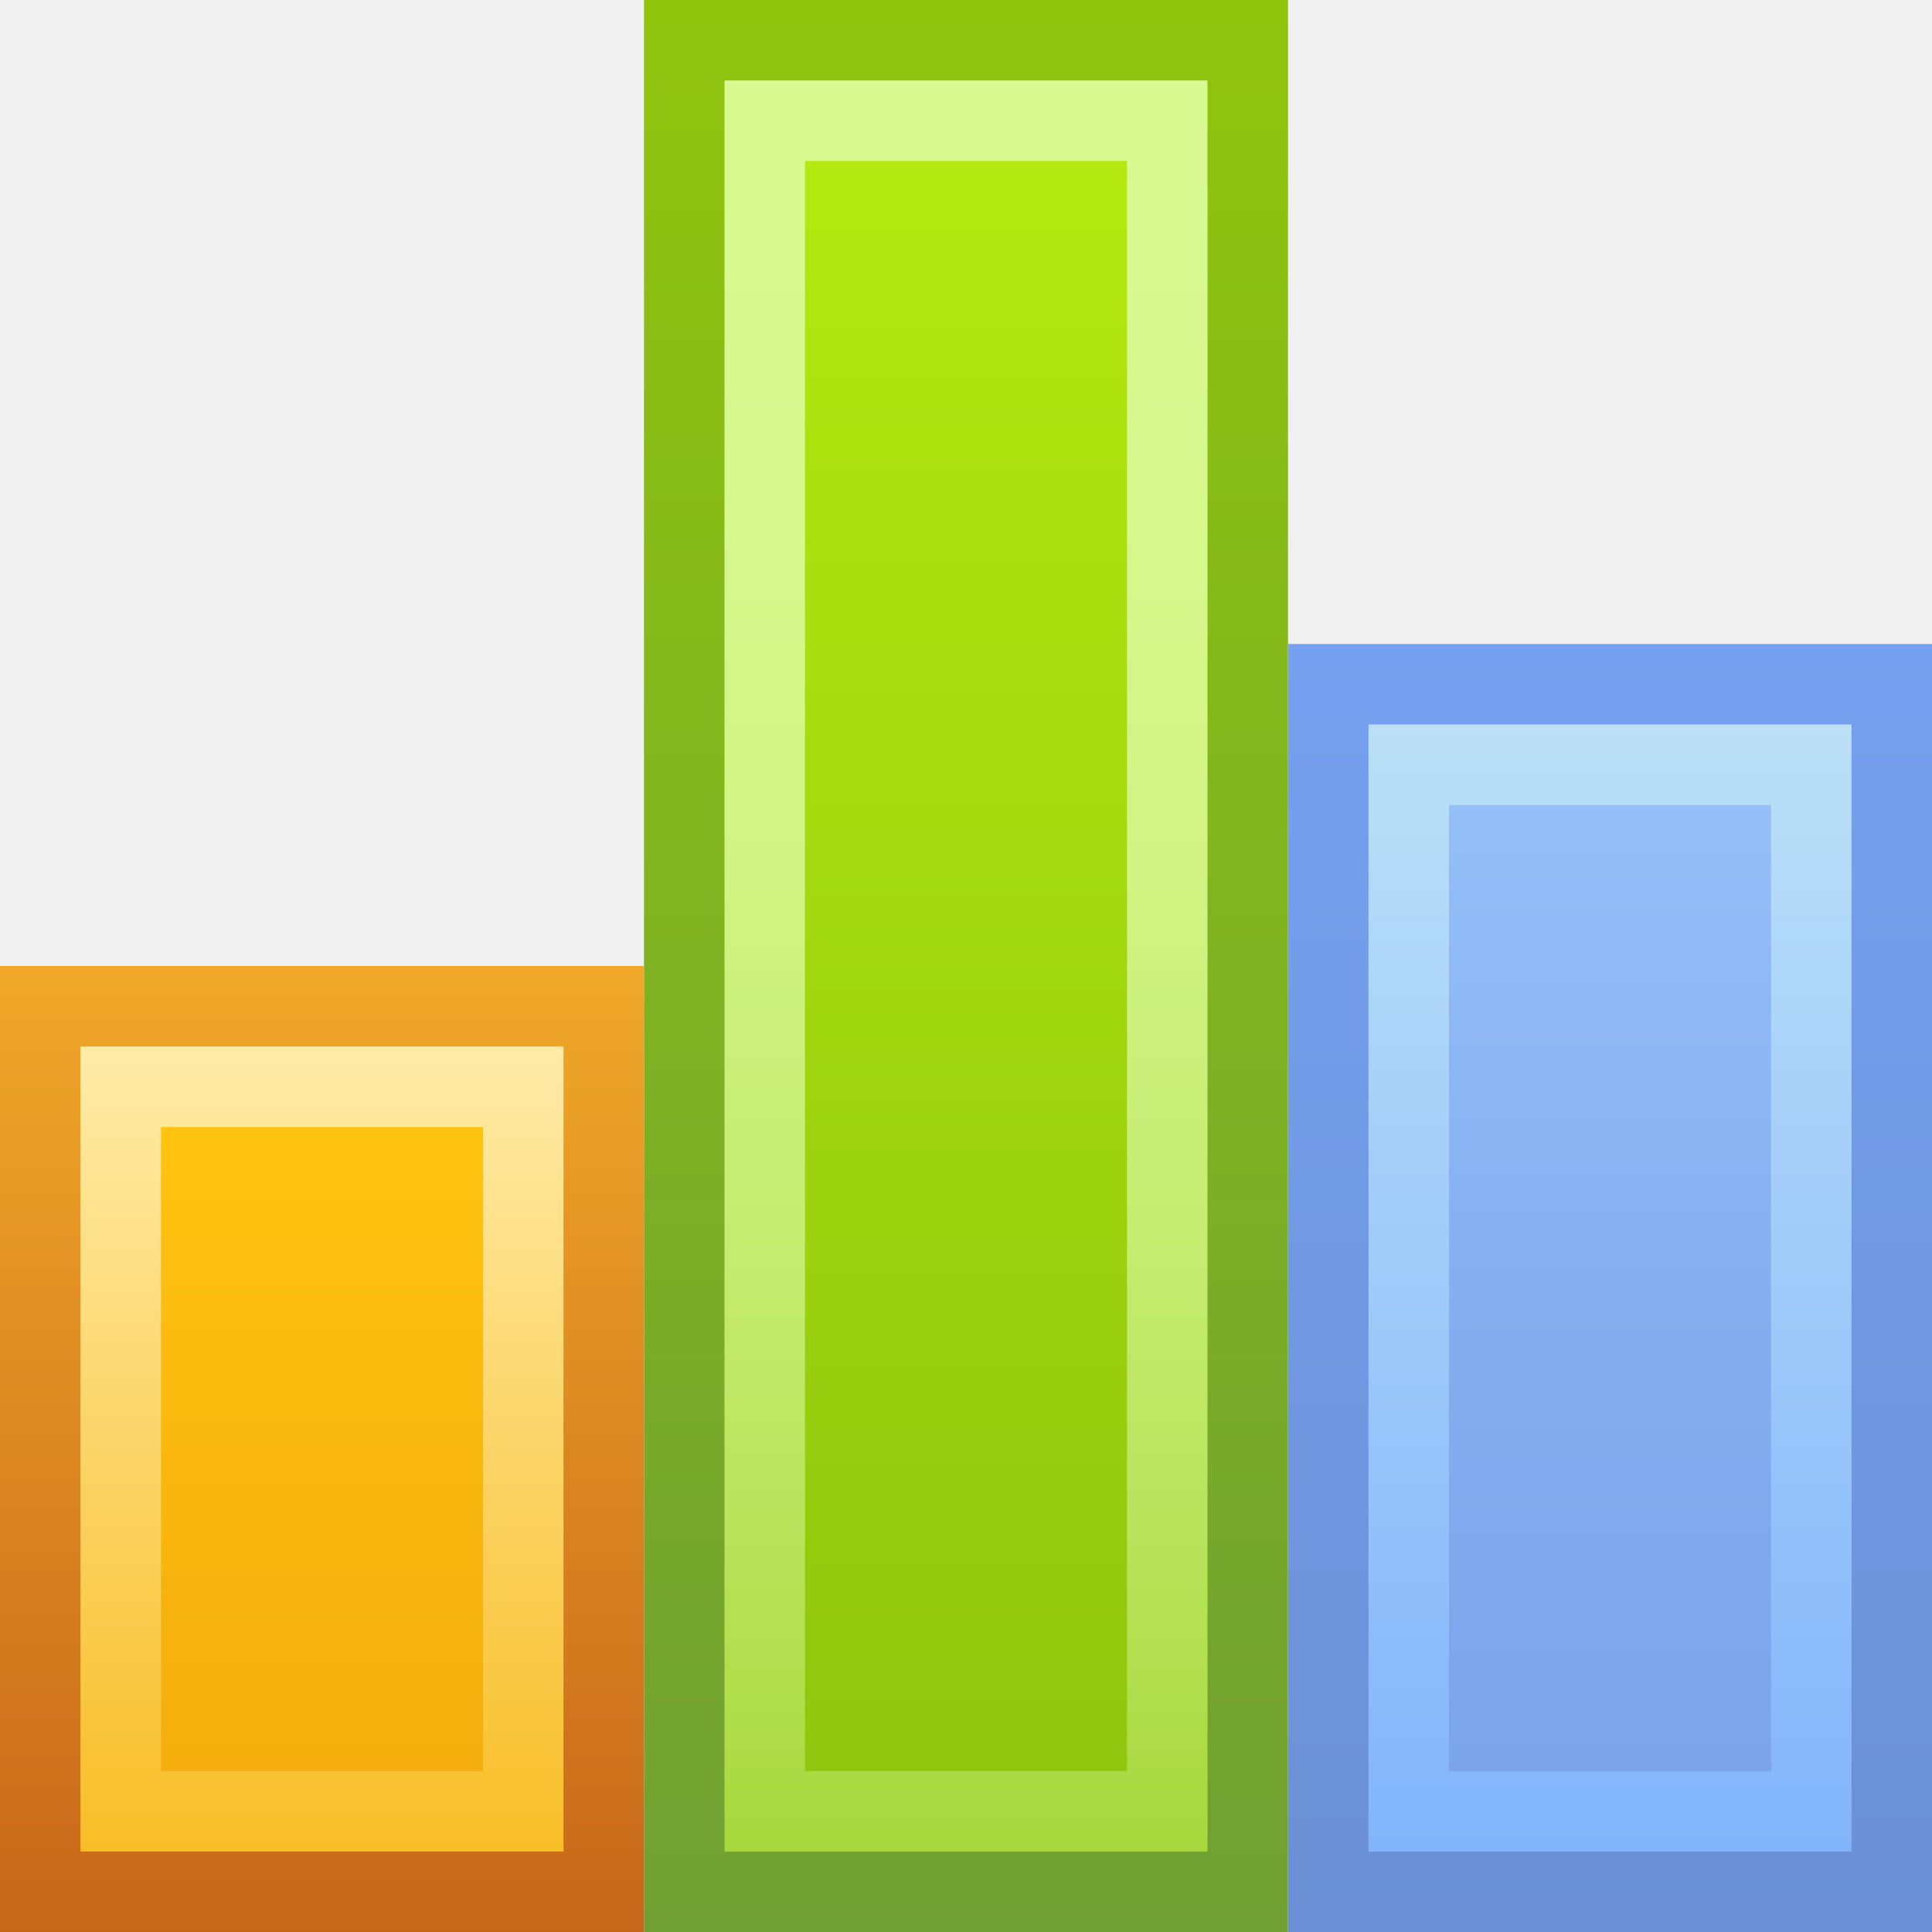
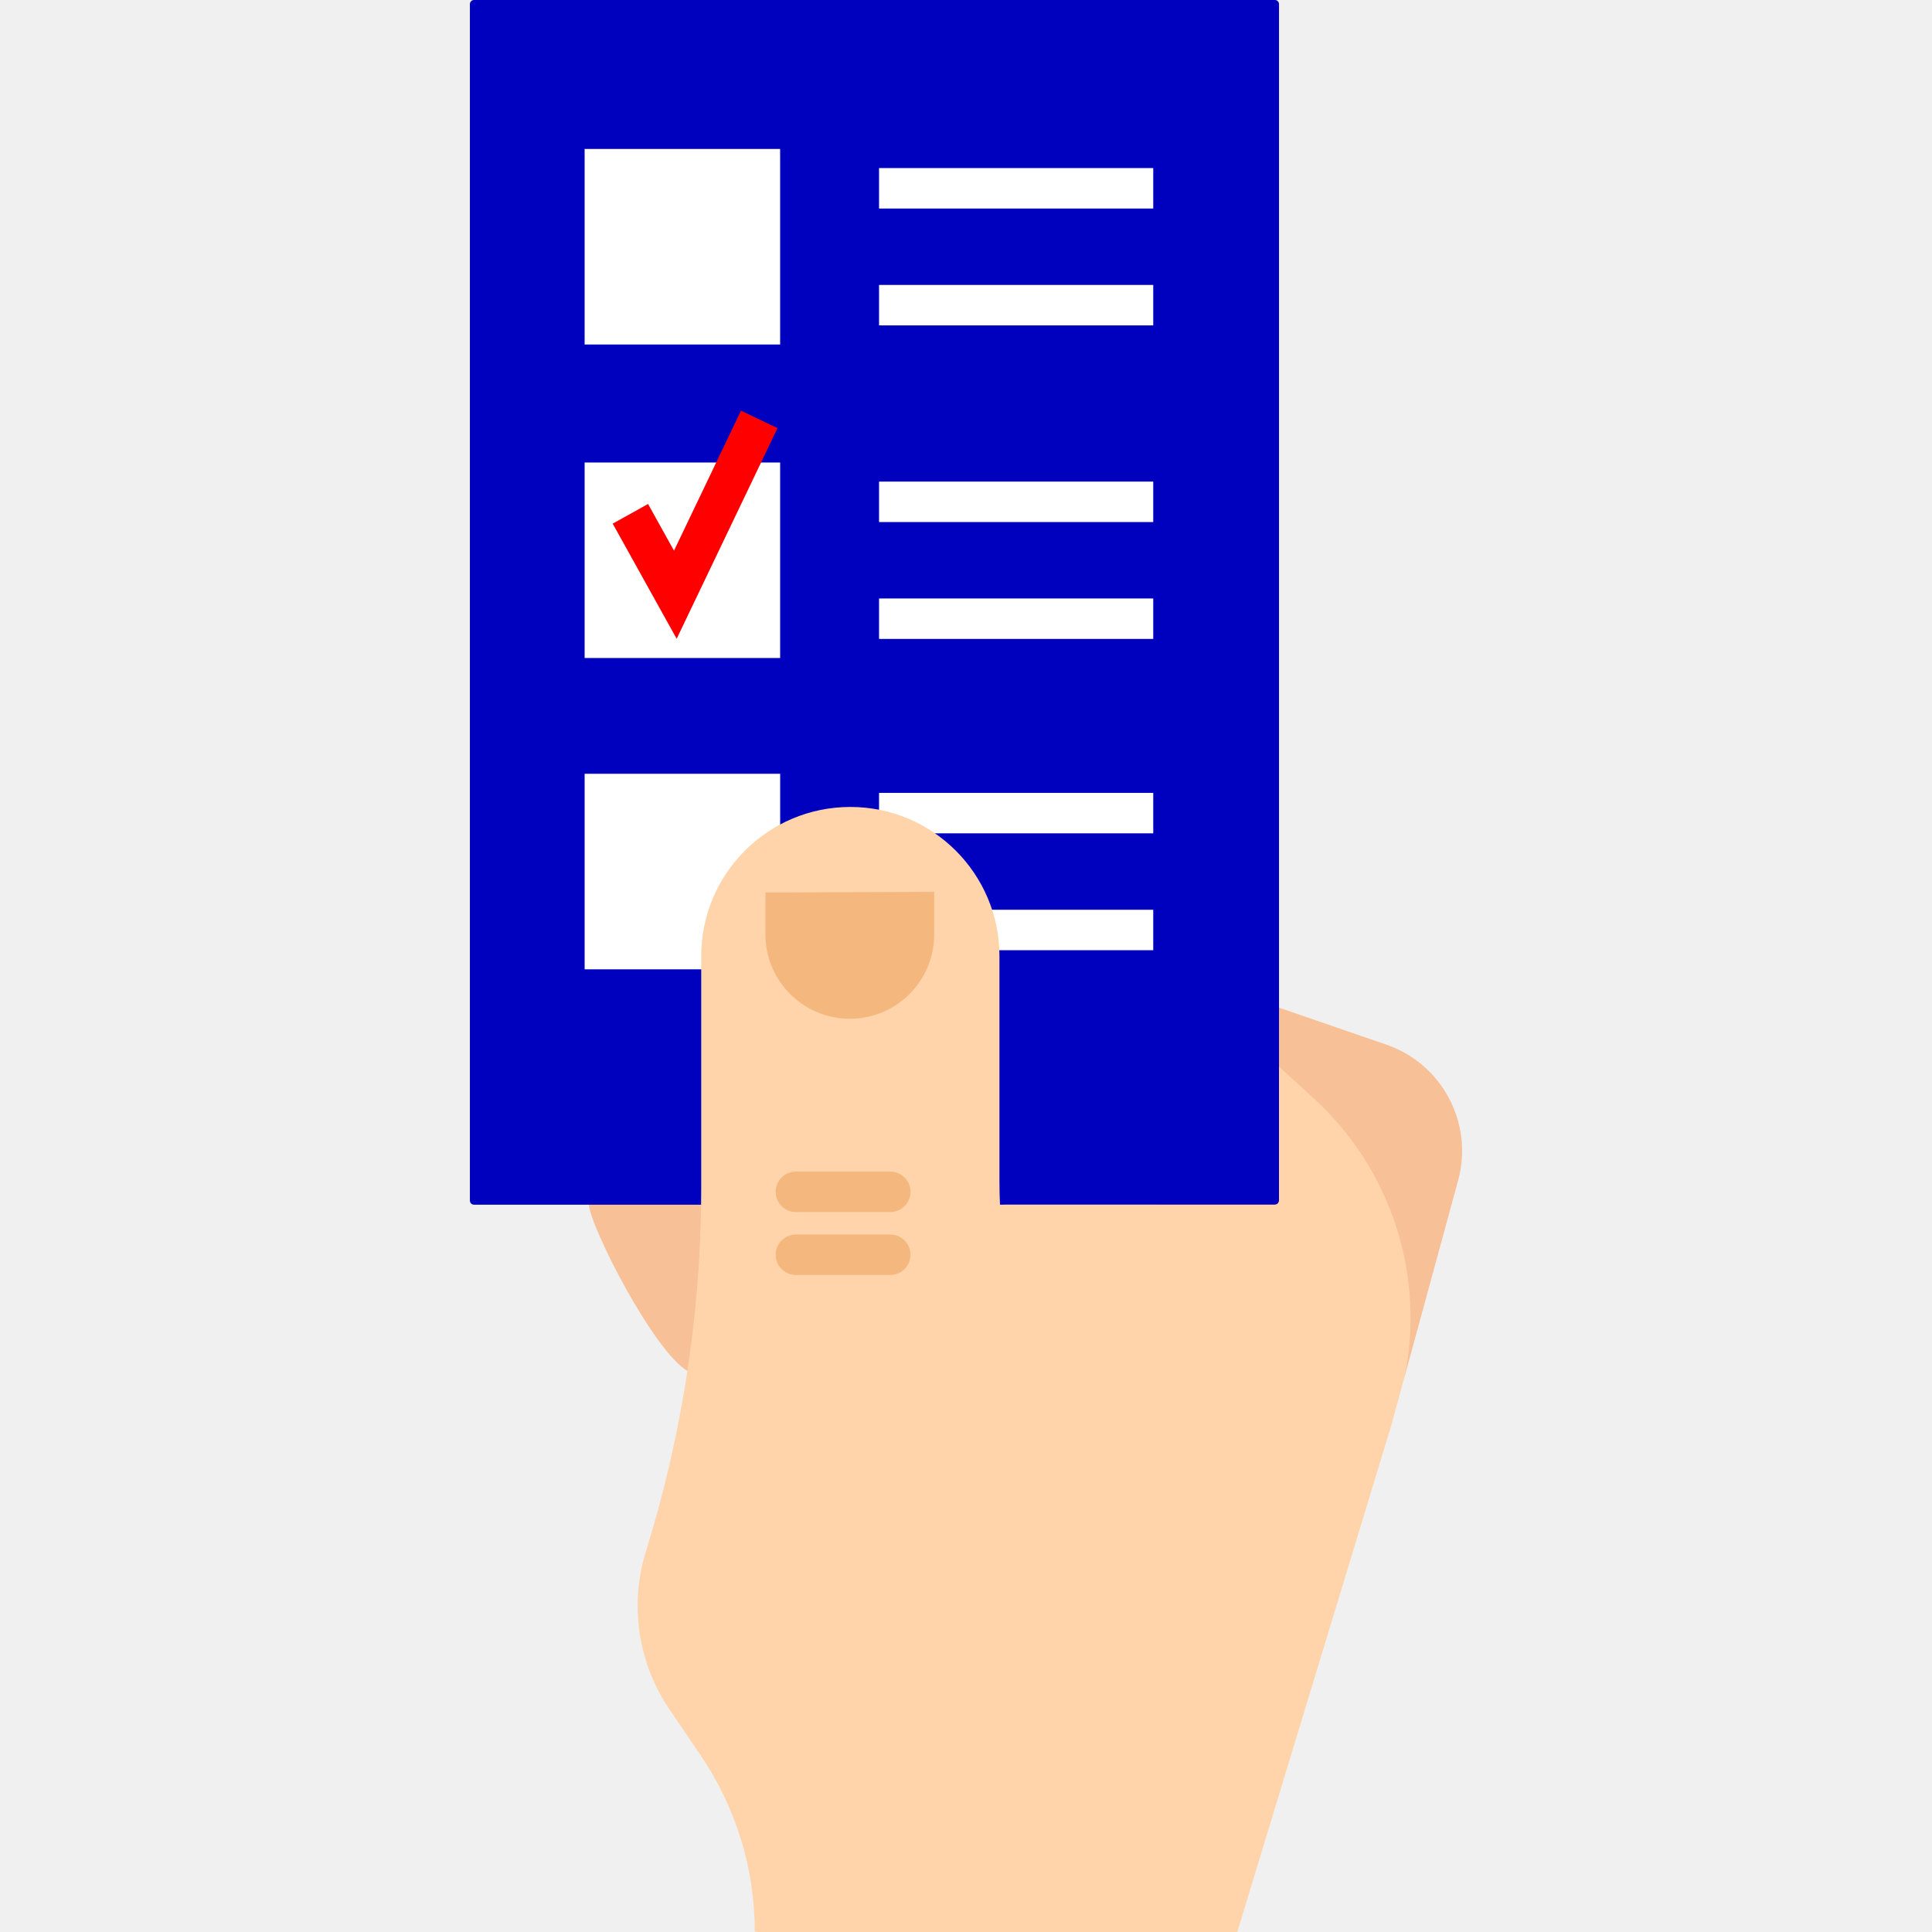
- <svg xmlns="http://www.w3.org/2000/svg" version="1.1" x="0px" y="0px" width="24px" height="24px" viewBox="0 0 24 24" style="overflow:visible;enable-background:new 0 0 24 24;" xml:space="preserve" preserveAspectRatio="xMinYMid meet">
-   <defs>
- </defs>
-   <linearGradient id="SVGID_1_" gradientUnits="userSpaceOnUse" x1="20" y1="8" x2="20" y2="24">
-     <stop offset="0" style="stop-color:#76A1F0" />
-     <stop offset="1" style="stop-color:#6B90D5" />
-   </linearGradient>
-   <rect x="16" y="8" style="fill:url(#SVGID_1_);" width="8" height="16" />
-   <linearGradient id="SVGID_2_" gradientUnits="userSpaceOnUse" x1="20" y1="9" x2="20" y2="23">
-     <stop offset="0" style="stop-color:#BBE0F7" />
-     <stop offset="1" style="stop-color:#82B4FB" />
-   </linearGradient>
-   <rect x="17" y="9" style="fill:url(#SVGID_2_);" width="6" height="14" />
-   <linearGradient id="SVGID_3_" gradientUnits="userSpaceOnUse" x1="20" y1="10" x2="20" y2="22">
-     <stop offset="0" style="stop-color:#95BFF8" />
-     <stop offset="0.557" style="stop-color:#84ADEF" />
-     <stop offset="1" style="stop-color:#7CA4EB" />
-   </linearGradient>
-   <rect x="18" y="10" style="fill:url(#SVGID_3_);" width="4" height="12" />
-   <linearGradient id="SVGID_4_" gradientUnits="userSpaceOnUse" x1="11.999" y1="0" x2="11.999" y2="24">
-     <stop offset="0" style="stop-color:#90C50E" />
-     <stop offset="1" style="stop-color:#70A034" />
-   </linearGradient>
-   <rect x="8" style="fill:url(#SVGID_4_);" width="8" height="24" />
-   <linearGradient id="SVGID_5_" gradientUnits="userSpaceOnUse" x1="11.999" y1="1" x2="11.999" y2="23">
-     <stop offset="0" style="stop-color:#D9F991" />
-     <stop offset="0.239" style="stop-color:#D7F88D" />
-     <stop offset="0.45" style="stop-color:#D1F383" />
-     <stop offset="0.651" style="stop-color:#C6EC71" />
-     <stop offset="0.844" style="stop-color:#B7E257" />
-     <stop offset="1" style="stop-color:#A8D73D" />
-   </linearGradient>
-   <rect x="9" y="1" style="fill:url(#SVGID_5_);" width="6" height="22" />
-   <linearGradient id="SVGID_6_" gradientUnits="userSpaceOnUse" x1="11.999" y1="2" x2="11.999" y2="22">
-     <stop offset="0" style="stop-color:#B3E810" />
-     <stop offset="1" style="stop-color:#90C60D" />
-   </linearGradient>
-   <rect x="10" y="2" style="fill:url(#SVGID_6_);" width="4" height="20" />
-   <linearGradient id="SVGID_7_" gradientUnits="userSpaceOnUse" x1="4" y1="12" x2="4" y2="24">
-     <stop offset="0" style="stop-color:#F0A829" />
-     <stop offset="1" style="stop-color:#C7671A" />
-   </linearGradient>
-   <rect y="12" style="fill:url(#SVGID_7_);" width="8" height="12" />
-   <linearGradient id="SVGID_8_" gradientUnits="userSpaceOnUse" x1="4" y1="13" x2="4" y2="23">
-     <stop offset="0" style="stop-color:#FFEBA8" />
-     <stop offset="1" style="stop-color:#F8BE27" />
-   </linearGradient>
-   <rect x="1" y="13" style="fill:url(#SVGID_8_);" width="6" height="10" />
-   <linearGradient id="SVGID_9_" gradientUnits="userSpaceOnUse" x1="4" y1="14" x2="4" y2="22">
-     <stop offset="0" style="stop-color:#FFC30F" />
-     <stop offset="1" style="stop-color:#F5AE0D" />
-   </linearGradient>
-   <rect x="2" y="14" style="fill:url(#SVGID_9_);" width="4" height="8" />
+ <svg xmlns="http://www.w3.org/2000/svg" width="511.999" height="511.999">
+   <g>
+     <path id="svg_1" fill="#f7c096" d="m196.441,294.401l14.473,49.984c-0.202,14.759 -26.541,4.36 -28.744,18.929c-8.994,-5.337 -25.647,-37.988 -26.124,-44.064l40.395,-24.849z" />
+     <g id="svg_2">
+       <rect id="svg_3" fill="#FFFFFF" height="51.819" width="51.819" y="122.566" x="154.932" />
+       <rect id="svg_4" fill="#FFFFFF" height="51.819" width="51.819" y="39.477" x="154.932" />
+     </g>
+     <path id="svg_5" fill="#f7c096" d="m367.395,276.842c14.831,5.11 23.146,20.847 19.024,35.975l-14.128,51.807c-21.466,0 -46.98,-11.379 -67.433,-30.105l8.324,-56.002l25.766,-11.48l28.447,9.805z" />
+     <path id="svg_6" fill="#0000bf" d="m338.948,282.656l0,35.511c0,0.596 -0.488,1.084 -1.084,1.084l-212.253,0c-0.596,0 -1.084,-0.488 -1.084,-1.084l0,-317.071c0,-0.608 0.488,-1.096 1.084,-1.096l212.254,0c0.596,0 1.084,0.488 1.084,1.096l0,265.943l0,15.617l-0.001,0zm-132.203,-108.271l0,-51.819l-51.819,0l0,51.819l51.819,0zm0,-83.089l0,-51.819l-51.819,0l0,51.819l51.819,0z" />
+     <g id="svg_7">
+       <rect id="svg_8" fill="#FFFFFF" height="10.721" width="72.665" y="241.094" x="232.957" />
+       <rect id="svg_9" fill="#FFFFFF" height="10.721" width="72.665" y="210.121" x="232.957" />
+       <rect id="svg_10" fill="#FFFFFF" height="51.819" width="51.819" y="205.059" x="154.932" />
+     </g>
+     <path id="svg_11" fill="#ffd4aa" d="m348.228,291.149l-9.28,-8.493l0,35.511c0,0.596 -0.488,1.084 -1.084,1.084l-71.498,0l-1.358,0.06c-0.095,-2.073 -0.143,-4.157 -0.143,-6.242l0,-59.693c0,-10.912 -4.419,-20.799 -11.579,-27.946c-7.147,-7.147 -17.023,-11.579 -27.934,-11.579c-21.835,0 -39.525,17.702 -39.525,39.525l0,61.337c0,1.513 -0.012,3.038 -0.036,4.551c-0.203,14.759 -1.418,29.483 -3.621,44.052c-0.012,0.048 -0.012,0.083 -0.024,0.131c-2.454,16.117 -6.111,32.044 -10.959,47.637c-4.419,14.211 -2.12,29.662 6.242,41.967l8.172,12.02c4.693,6.909 8.303,14.45 10.733,22.336c2.442,7.898 3.693,16.153 3.693,24.516l1.067,0.079l126.803,0l40.903,-134.582l0.107,-0.405l3.371,-12.329l0.012,-0.06c5.35,-26.816 -3.608,-54.751 -24.062,-73.477z" />
+     <g id="svg_12">
+       <path id="svg_13" fill="#f4b87f" d="m235.931,321.204l-25.016,0c-2.96,0 -5.361,-2.4 -5.361,-5.361s2.4,-5.361 5.361,-5.361l25.016,0c2.96,0 5.361,2.4 5.361,5.361s-2.401,5.361 -5.361,5.361z" />
+       <path id="svg_14" fill="#f4b87f" d="m235.931,337.881l-25.016,0c-2.96,0 -5.361,-2.4 -5.361,-5.361c0,-2.96 2.4,-5.361 5.361,-5.361l25.016,0c2.96,0 5.361,2.4 5.361,5.361c-0.001,2.961 -2.401,5.361 -5.361,5.361z" />
+     </g>
+     <g id="svg_15">
+       <rect id="svg_16" fill="#FFFFFF" height="10.721" width="72.665" y="75.512" x="232.957" />
+       <rect id="svg_17" fill="#FFFFFF" height="10.721" width="72.665" y="44.54" x="232.957" />
+       <rect id="svg_18" fill="#FFFFFF" height="10.721" width="72.665" y="158.601" x="232.957" />
+       <rect id="svg_19" fill="#FFFFFF" height="10.721" width="72.665" y="127.629" x="232.957" />
+     </g>
+     <path id="svg_20" fill="#f4b87f" d="m247.569,236.344l0,11.277c0,6.177 -2.502,11.767 -6.54,15.82c-4.053,4.038 -9.642,6.54 -15.82,6.54c-12.353,0 -22.359,-10.005 -22.359,-22.359l0,-11.095l44.719,-0.183z" />
+     <polygon id="svg_21" fill="#ff0000" points="179.324,169.284 162.372,138.769 171.743,133.562 178.616,145.932 196.371,108.836   206.041,113.464 " />
+     <g id="svg_22" />
+     <g id="svg_23" />
+     <g id="svg_24" />
+     <g id="svg_25" />
+     <g id="svg_26" />
+     <g id="svg_27" />
+     <g id="svg_28" />
+     <g id="svg_29" />
+     <g id="svg_30" />
+     <g id="svg_31" />
+     <g id="svg_32" />
+     <g id="svg_33" />
+     <g id="svg_34" />
+     <g id="svg_35" />
+     <g id="svg_36" />
+   </g>
</svg>
